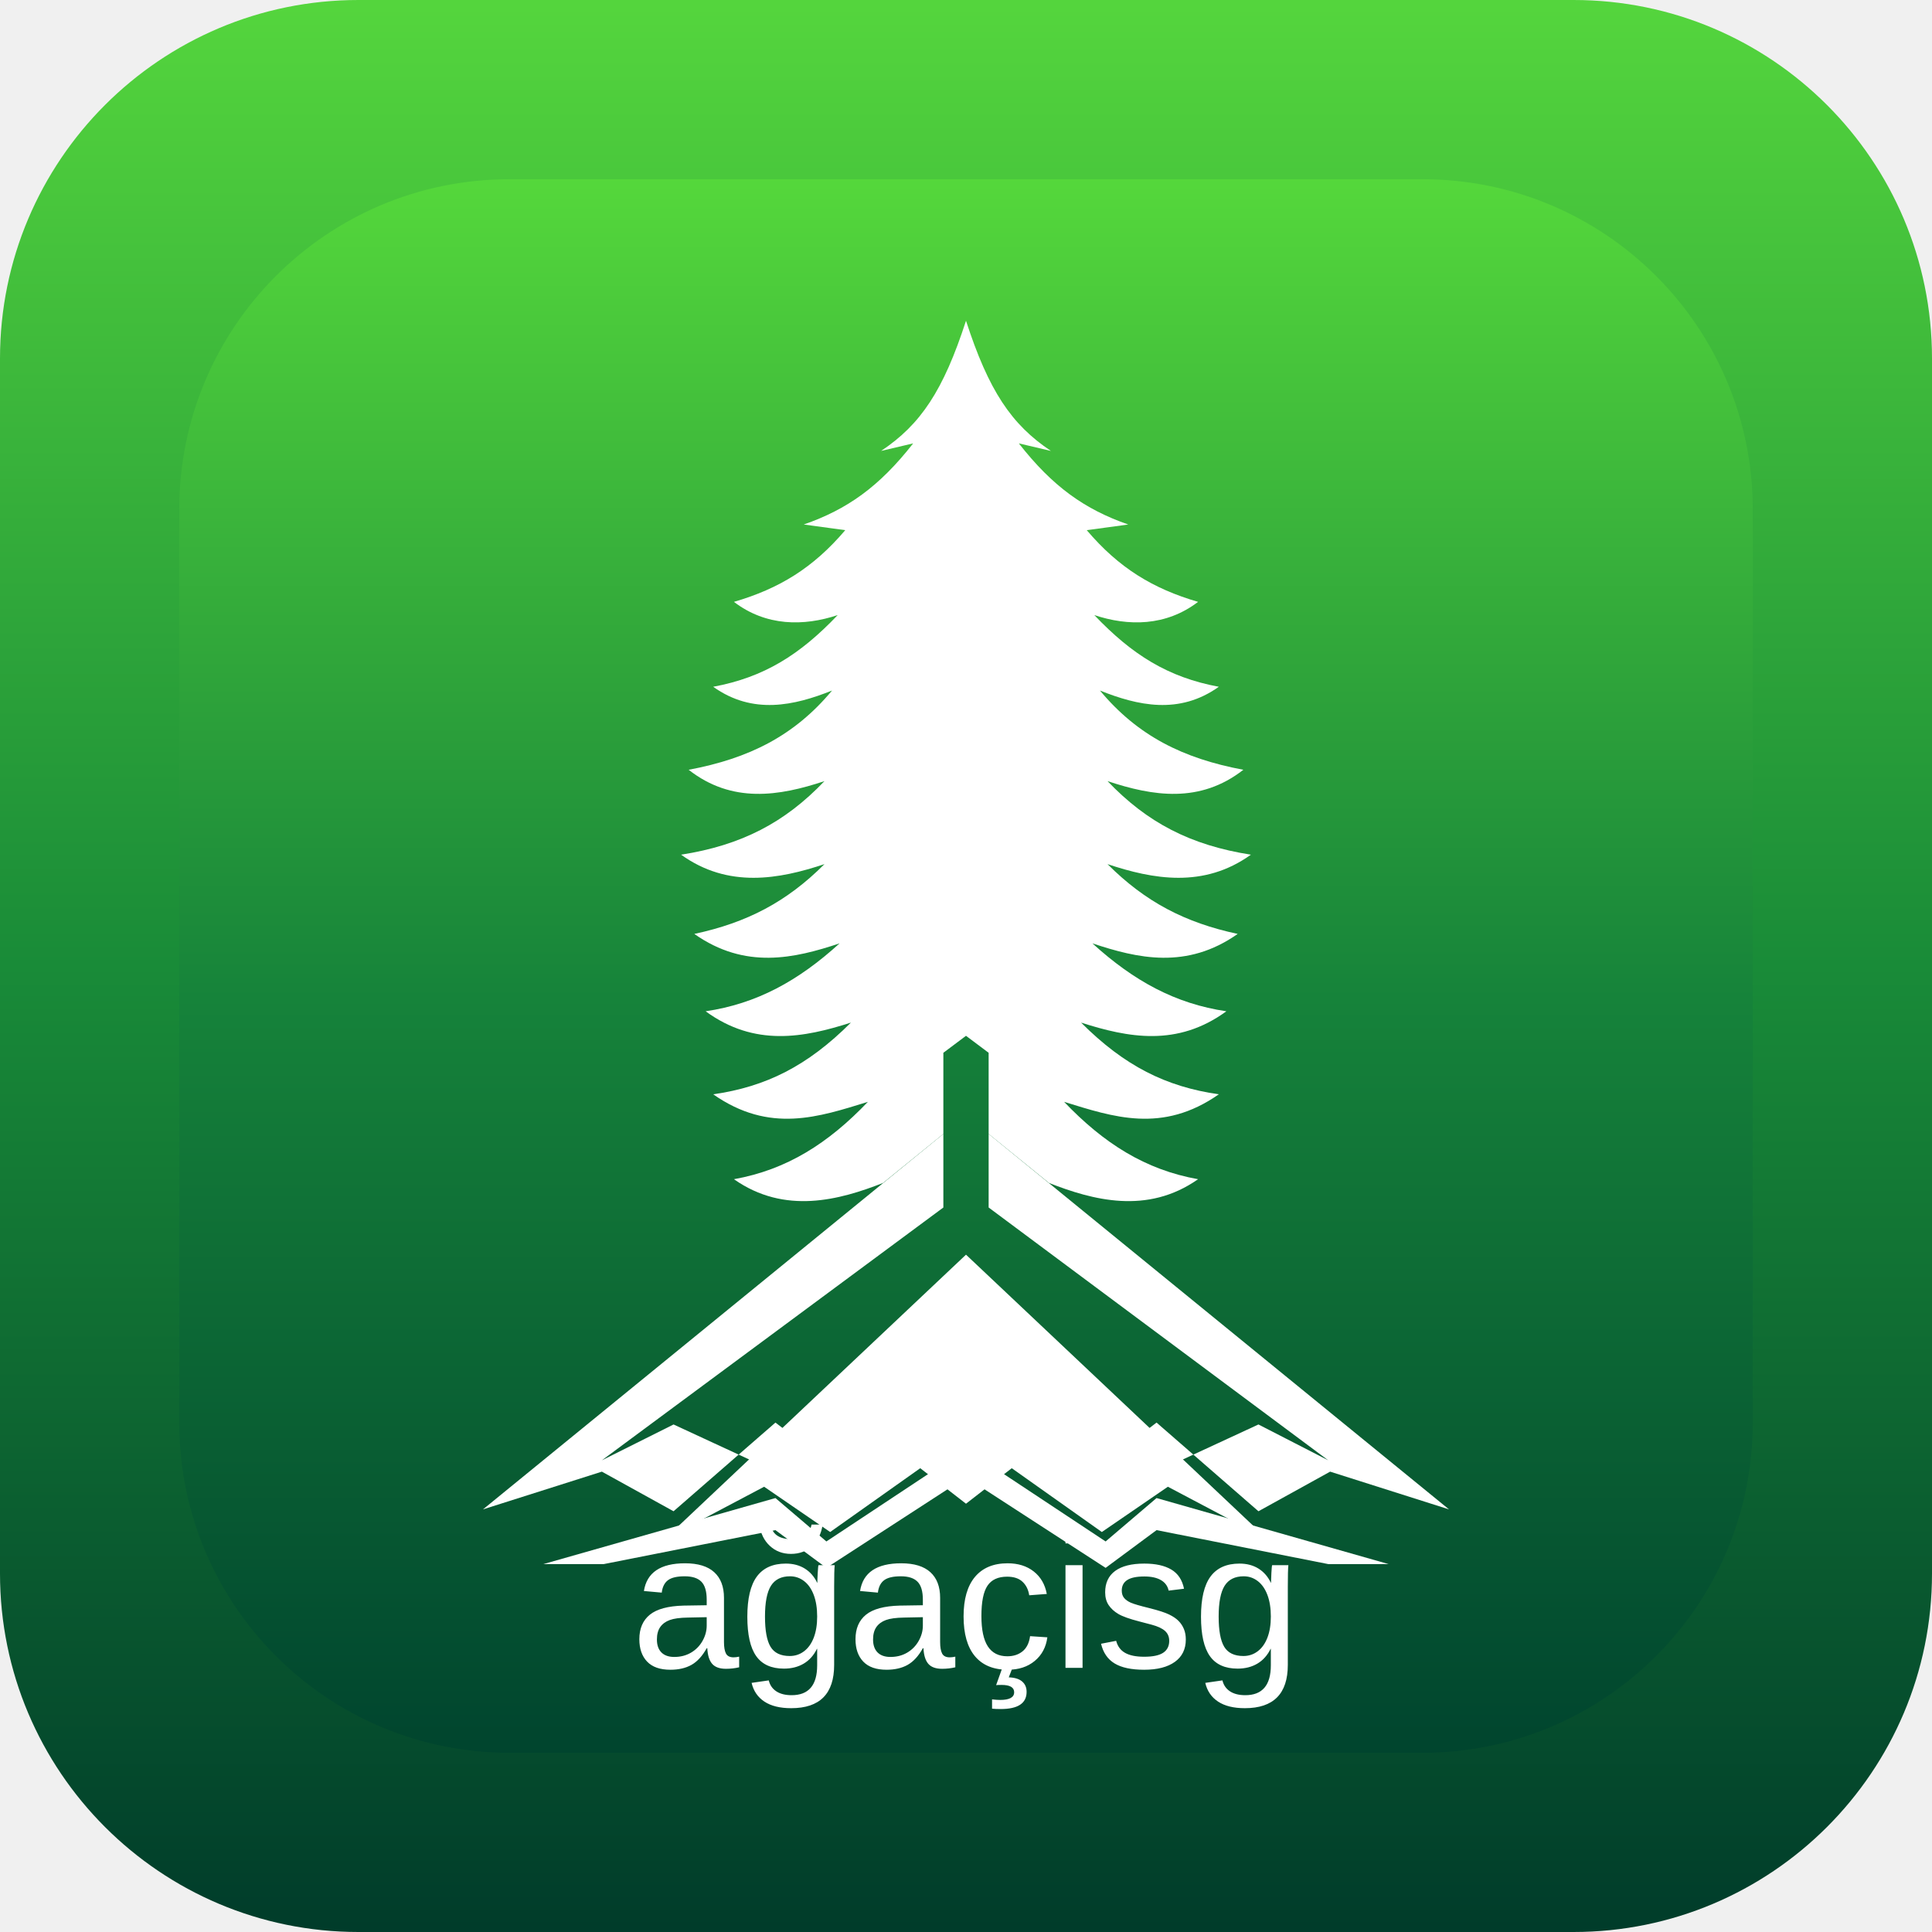
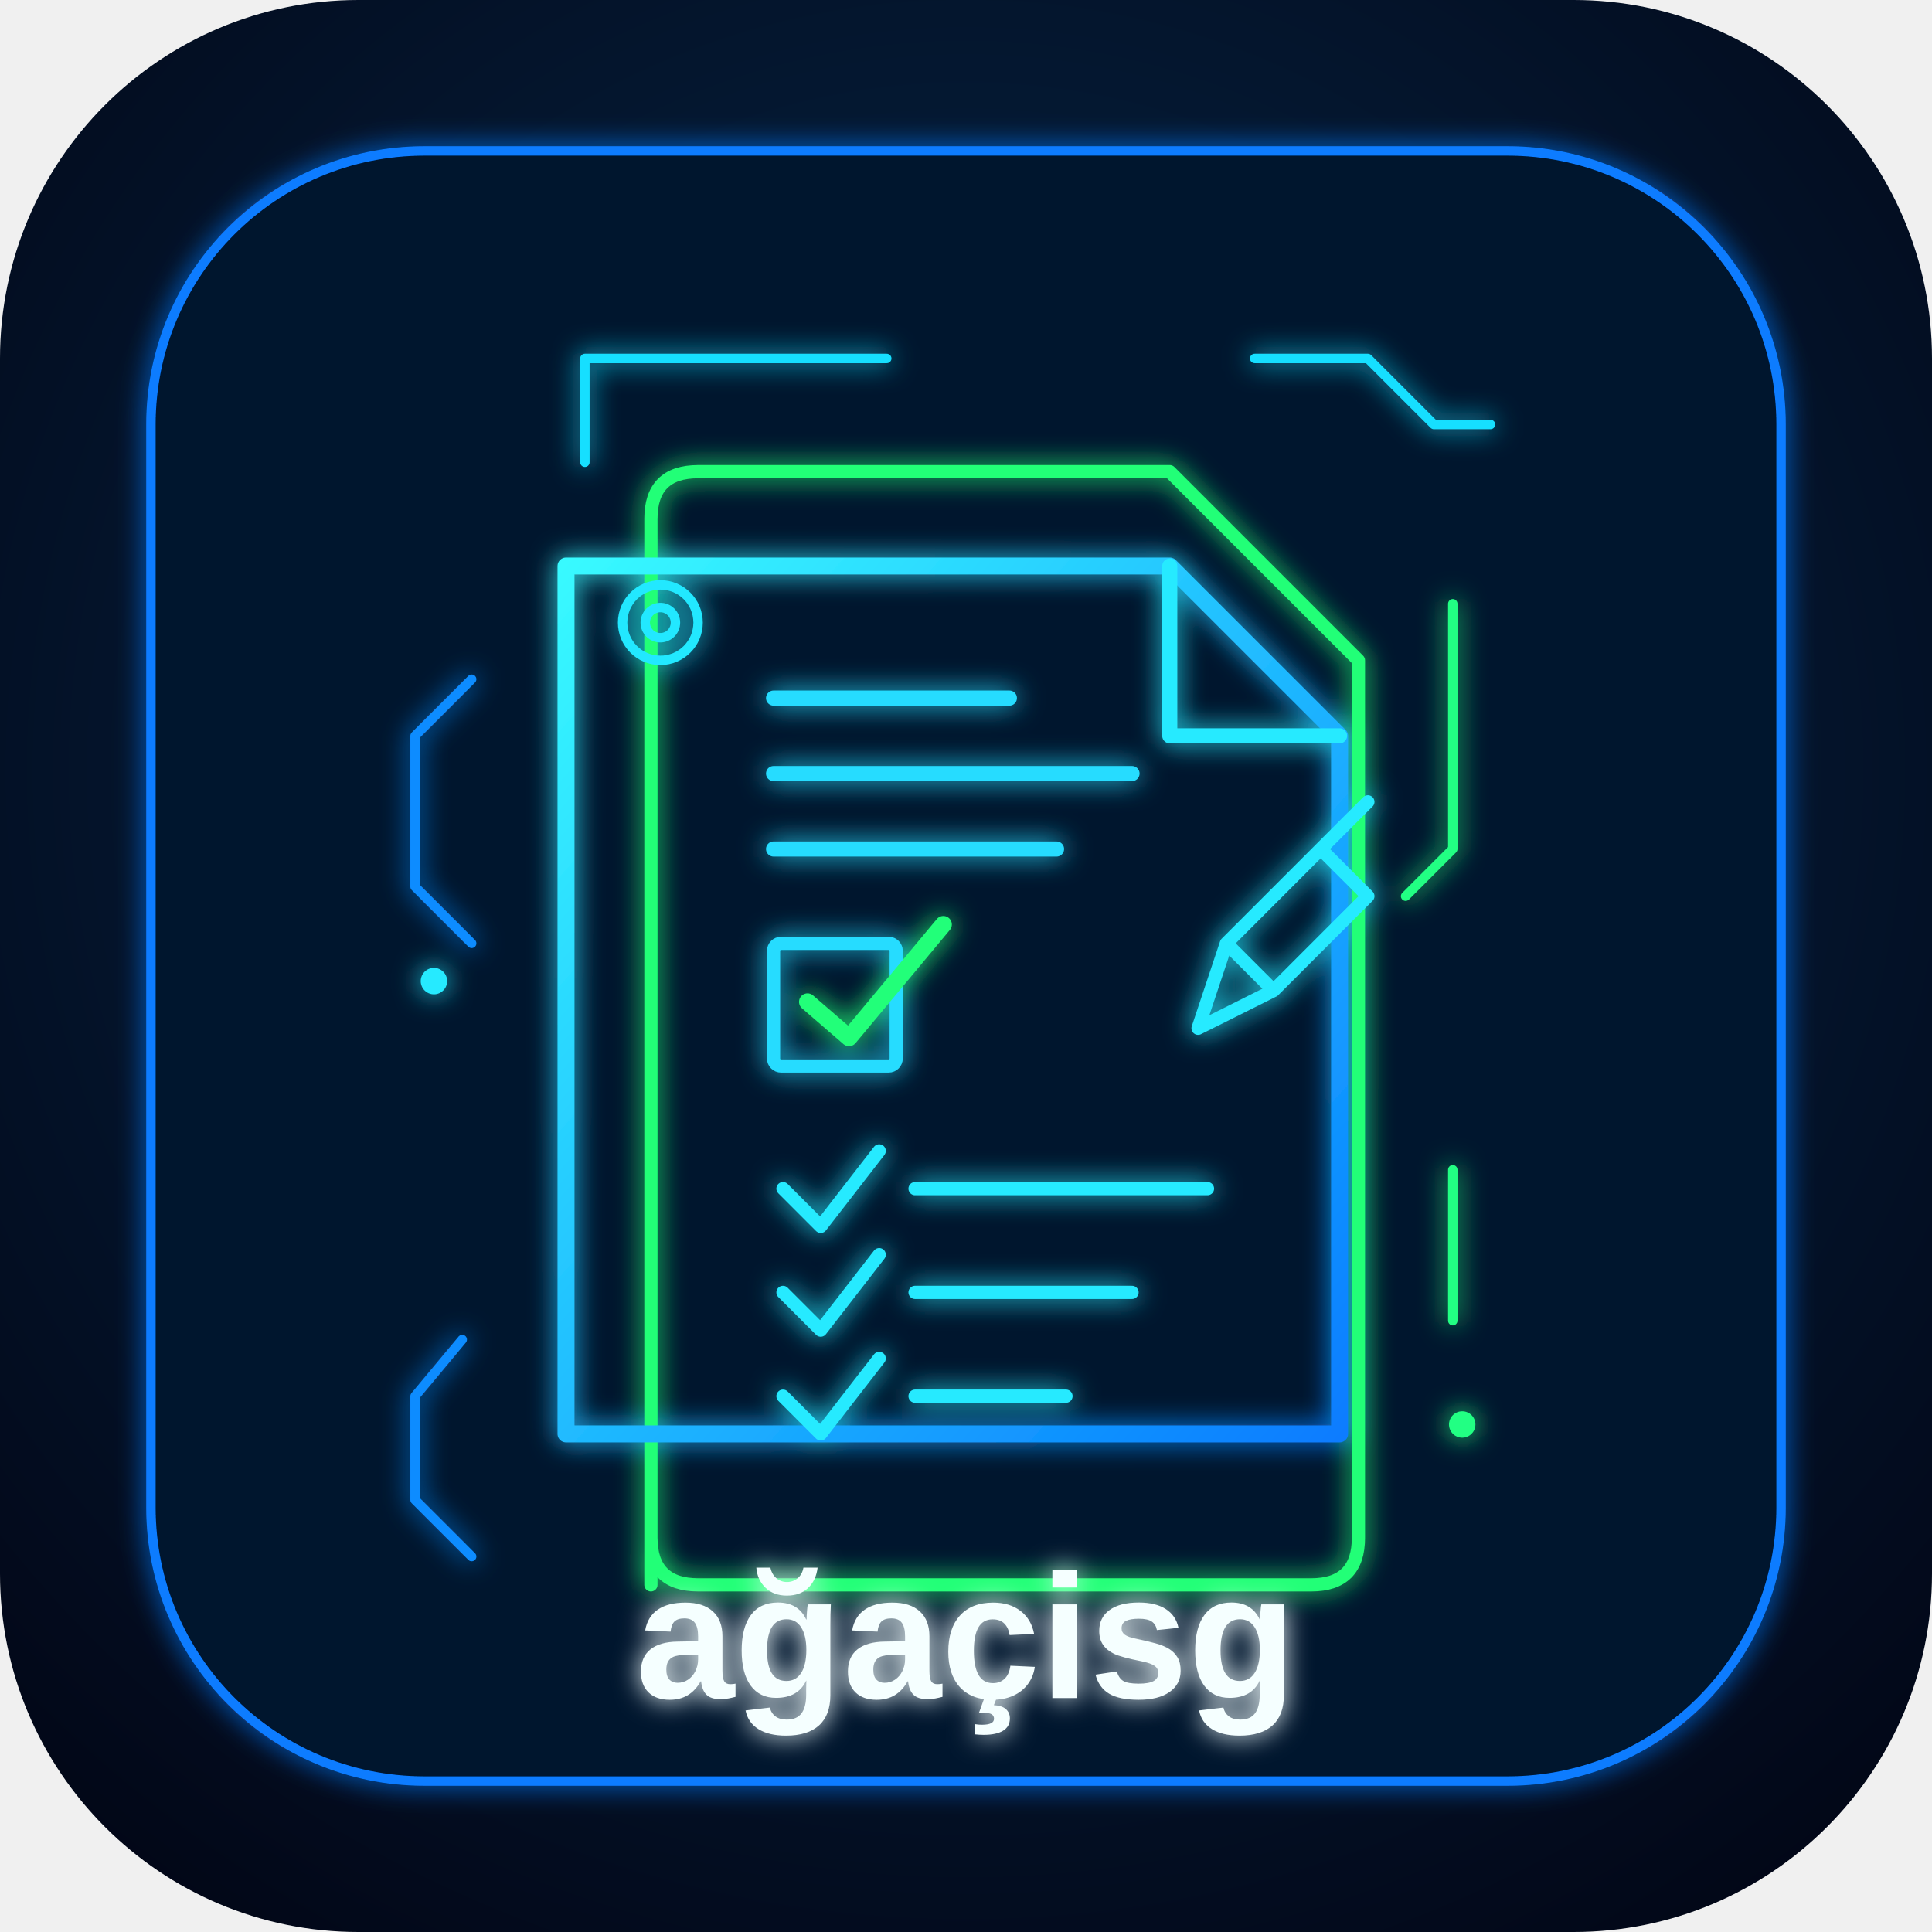
<svg xmlns="http://www.w3.org/2000/svg" width="1024" height="1024" viewBox="0 0 1024 1024">
  <defs>
-     <linearGradient id="bg" x1="0" y1="0" x2="0" y2="1">
-       <stop offset="0" stop-color="#55d63d" />
-       <stop offset=".5" stop-color="#198b38" />
-       <stop offset="1" stop-color="#003b2a" />
+     <radialGradient id="bg" cx="50%" cy="40%" r="75%">
+       <stop stop-color="#06284a" />
+       <stop offset="1" stop-color="#020514" />
+     </radialGradient>
+     <linearGradient id="cyan" x1="0" y1="0" x2="1" y2="1">
+       <stop stop-color="#38faff" />
+       <stop offset="1" stop-color="#087cff" />
    </linearGradient>
-     <linearGradient id="panel" x1="0" y1="0" x2="0" y2="1">
-       <stop offset="0" stop-color="#55d83b" />
-       <stop offset=".52" stop-color="#16833a" />
-       <stop offset="1" stop-color="#00442e" />
-     </linearGradient>
+     <filter id="glow" x="-50%" y="-50%" width="200%" height="200%">
+       <feGaussianBlur stdDeviation="7" result="b" />
+       <feMerge>
+         <feMergeNode in="b" />
+         <feMergeNode in="SourceGraphic" />
+       </feMerge>
+     </filter>
  </defs>
  <rect width="1024" height="1024" rx="190" fill="url(#bg)" />
-   <rect x="95" y="95" width="834" height="834" rx="175" fill="url(#panel)" />
-   <g fill="#fff">
-     <path d="M512 170 C500 207 488 225 467 239 L484 235 C466 258 449 270 426 278 L448 281 C431 301 413 312 389 319 C406 332 426 332 444 326 C424 347 405 359 378 364 C399 379 421 374 441 366 C421 390 397 402 365 408 C388 426 413 422 437 414 C416 436 393 448 361 453 C386 471 413 466 437 458 C417 478 396 489 368 495 C395 514 421 508 445 500 C423 520 401 532 374 536 C400 555 426 550 451 542 C428 565 406 576 378 580 C408 601 434 592 460 584 C439 606 417 620 389 625 C416 644 445 636 468 627 L500 601 L500 558 L512 549 L524 558 L524 601 L556 627 C579 636 608 644 635 625 C607 620 585 606 564 584 C590 592 616 601 646 580 C618 576 596 565 573 542 C598 550 624 555 650 536 C623 532 601 520 579 500 C603 508 629 514 656 495 C628 489 607 478 587 458 C611 466 638 471 663 453 C631 448 608 436 587 414 C611 422 636 426 659 408 C627 402 603 390 583 366 C603 374 625 379 646 364 C619 359 600 347 580 326 C598 332 618 332 635 319 C611 312 593 301 576 281 L598 278 C575 270 558 258 540 235 L557 239 C536 225 524 207 512 170 Z" />
-     <path d="M500 601 L256 800 L319 780 L357 801 L411 754 L445 780 L512 729 L579 780 L613 754 L667 801 L705 780 L768 800 L524 601 L524 640 L704 774 L667 755 L613 780 L579 745 L512 797 L445 745 L411 780 L357 755 L319 774 L500 640 Z" />
-     <path d="M512 665 L352 816 L405 788 L440 812 L512 761 L584 812 L619 788 L672 816 Z" />
-     <path d="M288 829 L411 794 L438 817 L512 768 L586 817 L613 794 L736 829 L704 829 L613 811 L586 831 L512 783 L438 831 L411 811 L320 829 Z" />
+   <rect x="80" y="80" width="864" height="864" rx="145" fill="#04152e" stroke="#087bff" stroke-width="5" filter="url(#glow)" />
+   <g fill="none" stroke-linecap="round" stroke-linejoin="round" filter="url(#glow)">
+     <path d="M310 245 V190 H470 M665 190 H725 L760 225 H790" stroke="#12dfff" stroke-width="5" />
+     <path d="M345 840 V275 Q345 250 370 250 H620 L720 350 V815 Q720 840 695 840 H370 Q345 840 345 815" stroke="#22ff77" stroke-width="7" />
+     <path d="M300 300 H620 L710 390 V760 H300 Z" stroke="url(#cyan)" stroke-width="9" />
+     <path d="M620 300 V390 H710" stroke="#28eaff" stroke-width="8" />
+     <circle cx="350" cy="330" r="20" stroke="#20e8ff" stroke-width="5" />
+     <circle cx="350" cy="330" r="8" stroke="#20e8ff" stroke-width="5" />
+     <path d="M410 370 H535 M410 410 H600 M410 450 H560" stroke="#26dcff" stroke-width="8" />
+     <rect x="410" y="500" width="65" height="65" rx="4" stroke="#26dcff" stroke-width="7" />
+     <path d="M428 531 L450 550 L500 490" stroke="#22ff79" stroke-width="9" />
+     <path d="M415 630 L435 650 L466 610 M485 630 H640 M415 685 L435 705 L466 665 M485 685 H600 M415 740 L435 760 L466 720 M485 740 H565" stroke="#28eaff" stroke-width="7" />
+     <path d="M650 500 L700 450 L725 475 L675 525 L650 500 Z M650 500 L635 545 L675 525 M700 450 L725 425" stroke="#28eaff" stroke-width="7" />
+     <path d="M250 360 L220 390 V470 L250 500 M245 710 L220 740 V795 L250 825" stroke="#0d8cff" stroke-width="5" />
+     <path d="M770 320 V450 L745 475 M770 620 V700" stroke="#23ff83" stroke-width="5" />
+     <circle cx="230" cy="520" r="7" fill="#28eaff" stroke="none" />
+     <circle cx="775" cy="755" r="7" fill="#22ff83" stroke="none" />
  </g>
-   <text x="512" y="884" text-anchor="middle" font-family="Arial, Helvetica, sans-serif" font-size="103" font-weight="400" fill="#fff">ağaçisg</text>
+   <text x="512" y="900" text-anchor="middle" font-family="Arial,Helvetica,sans-serif" font-size="94" font-weight="700" fill="#f5ffff" filter="url(#glow)">ağaçisg</text>
</svg>
